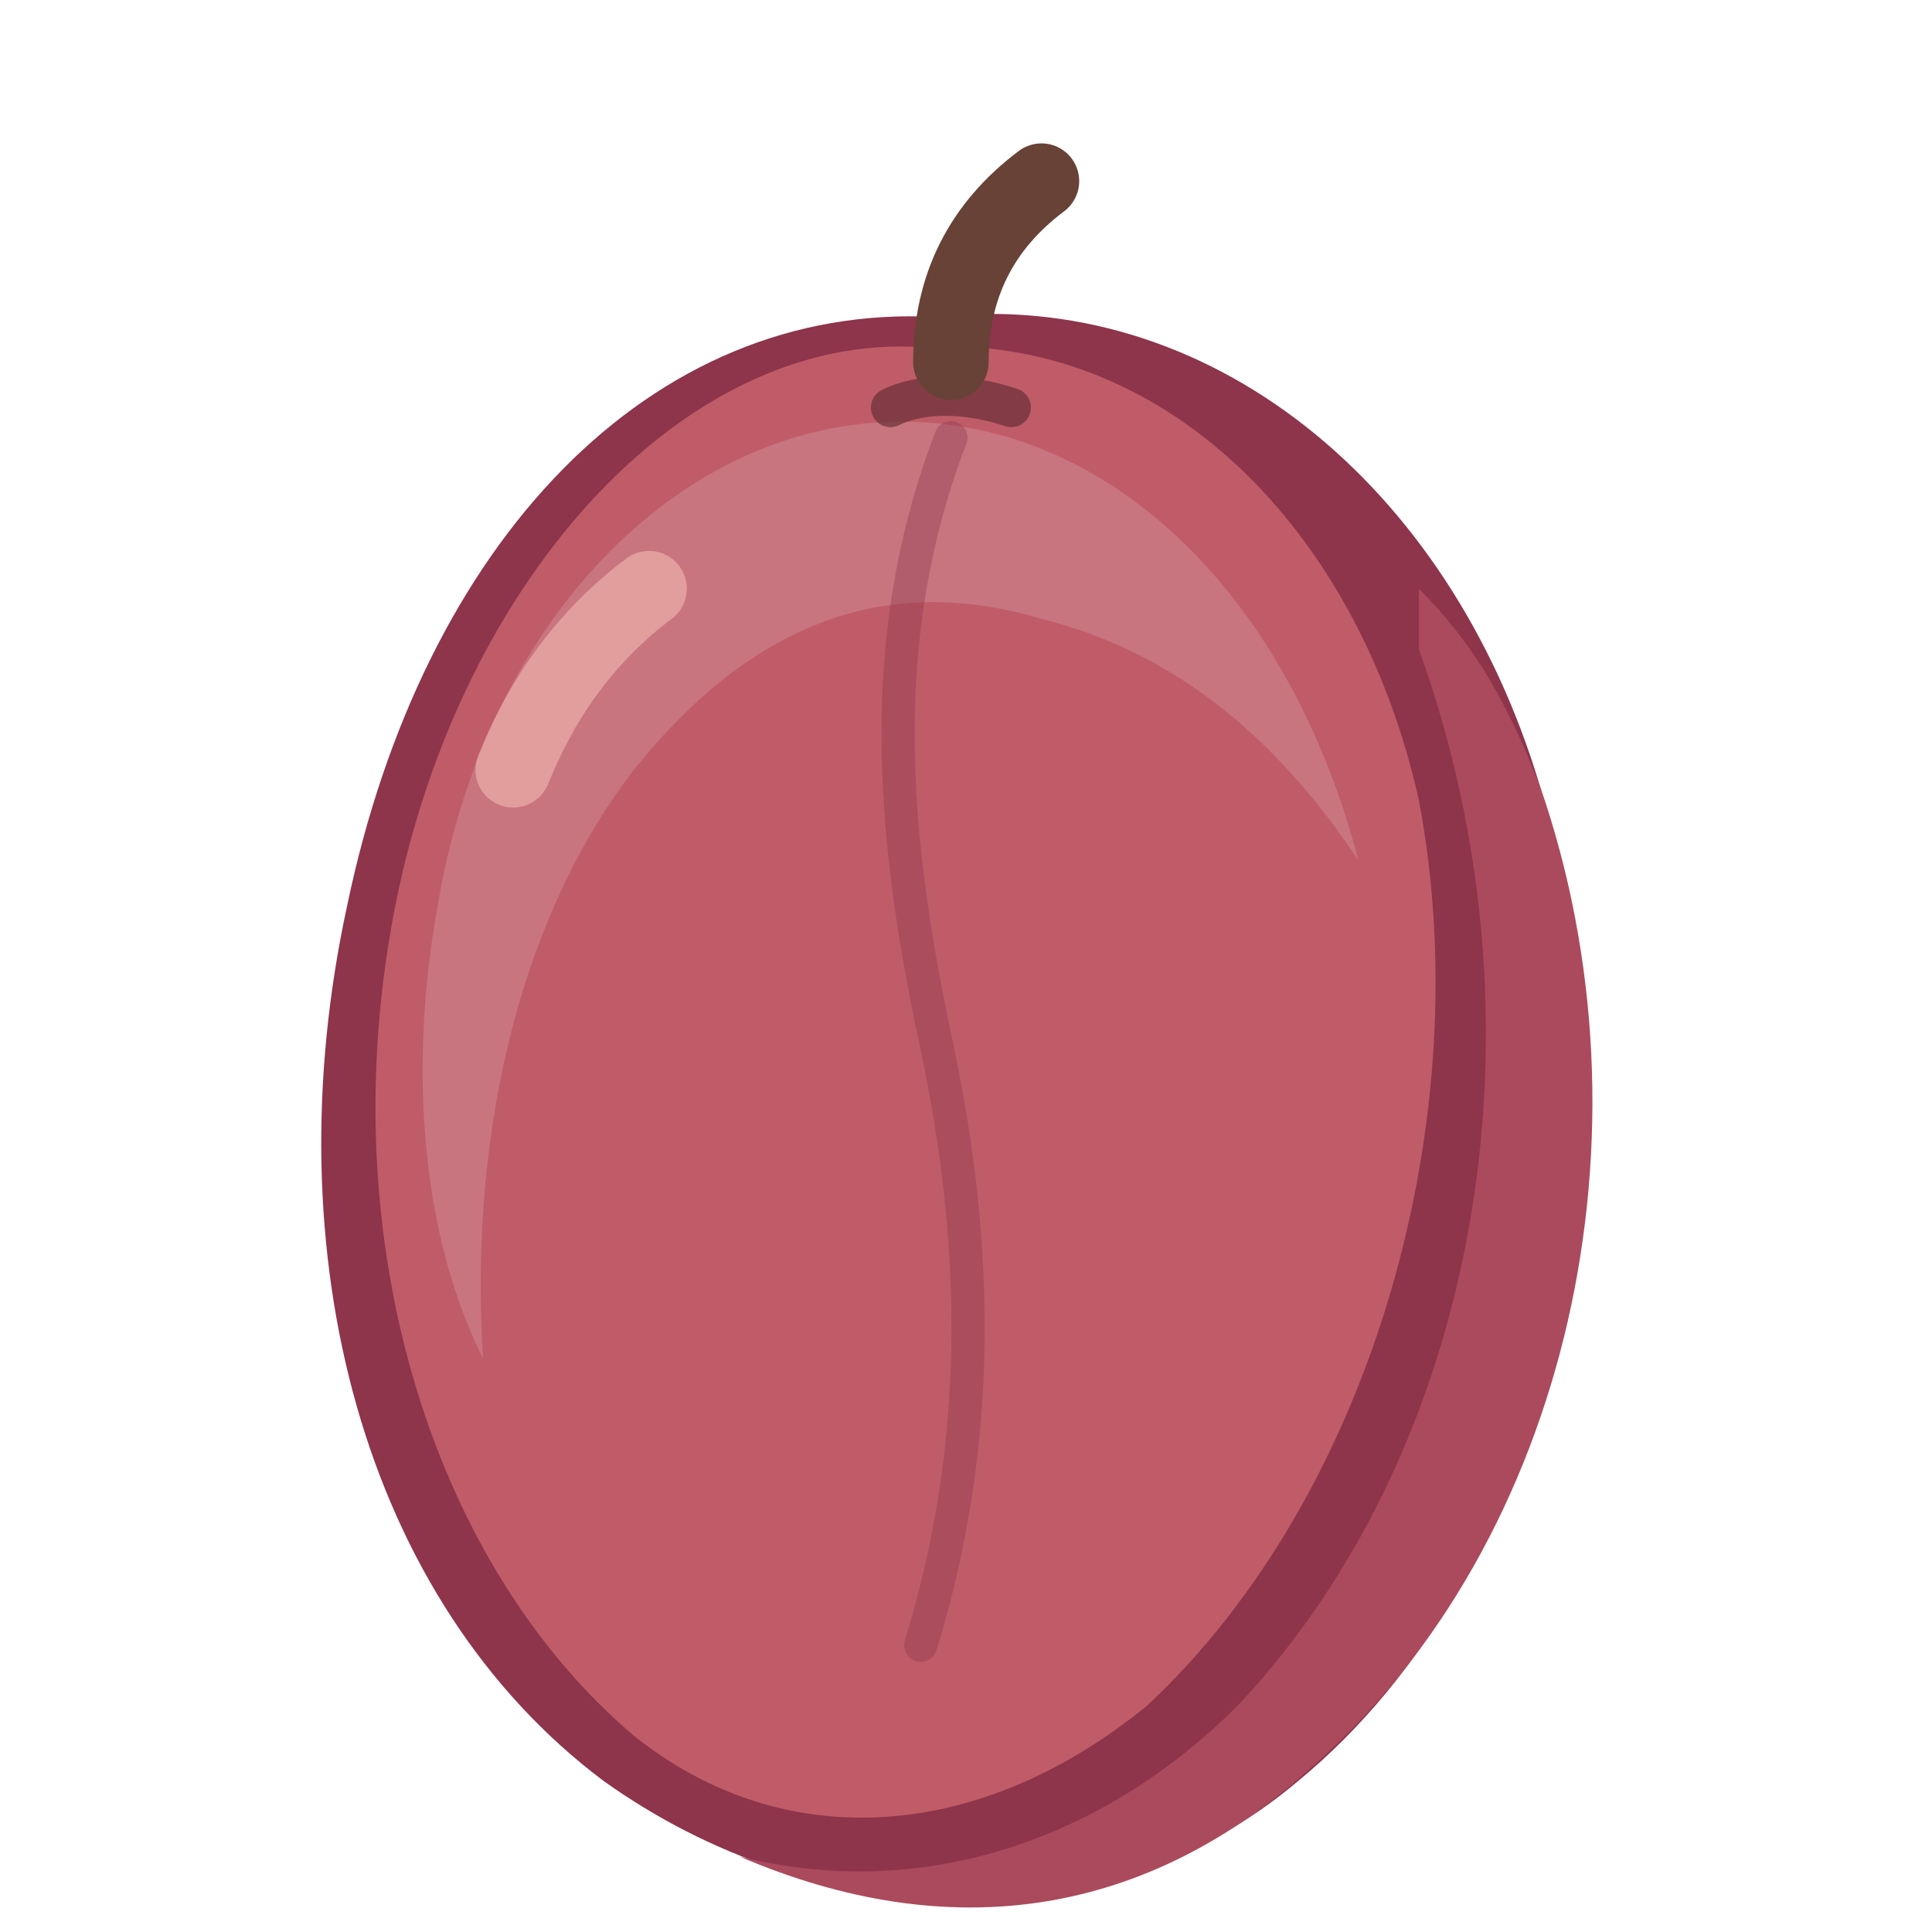
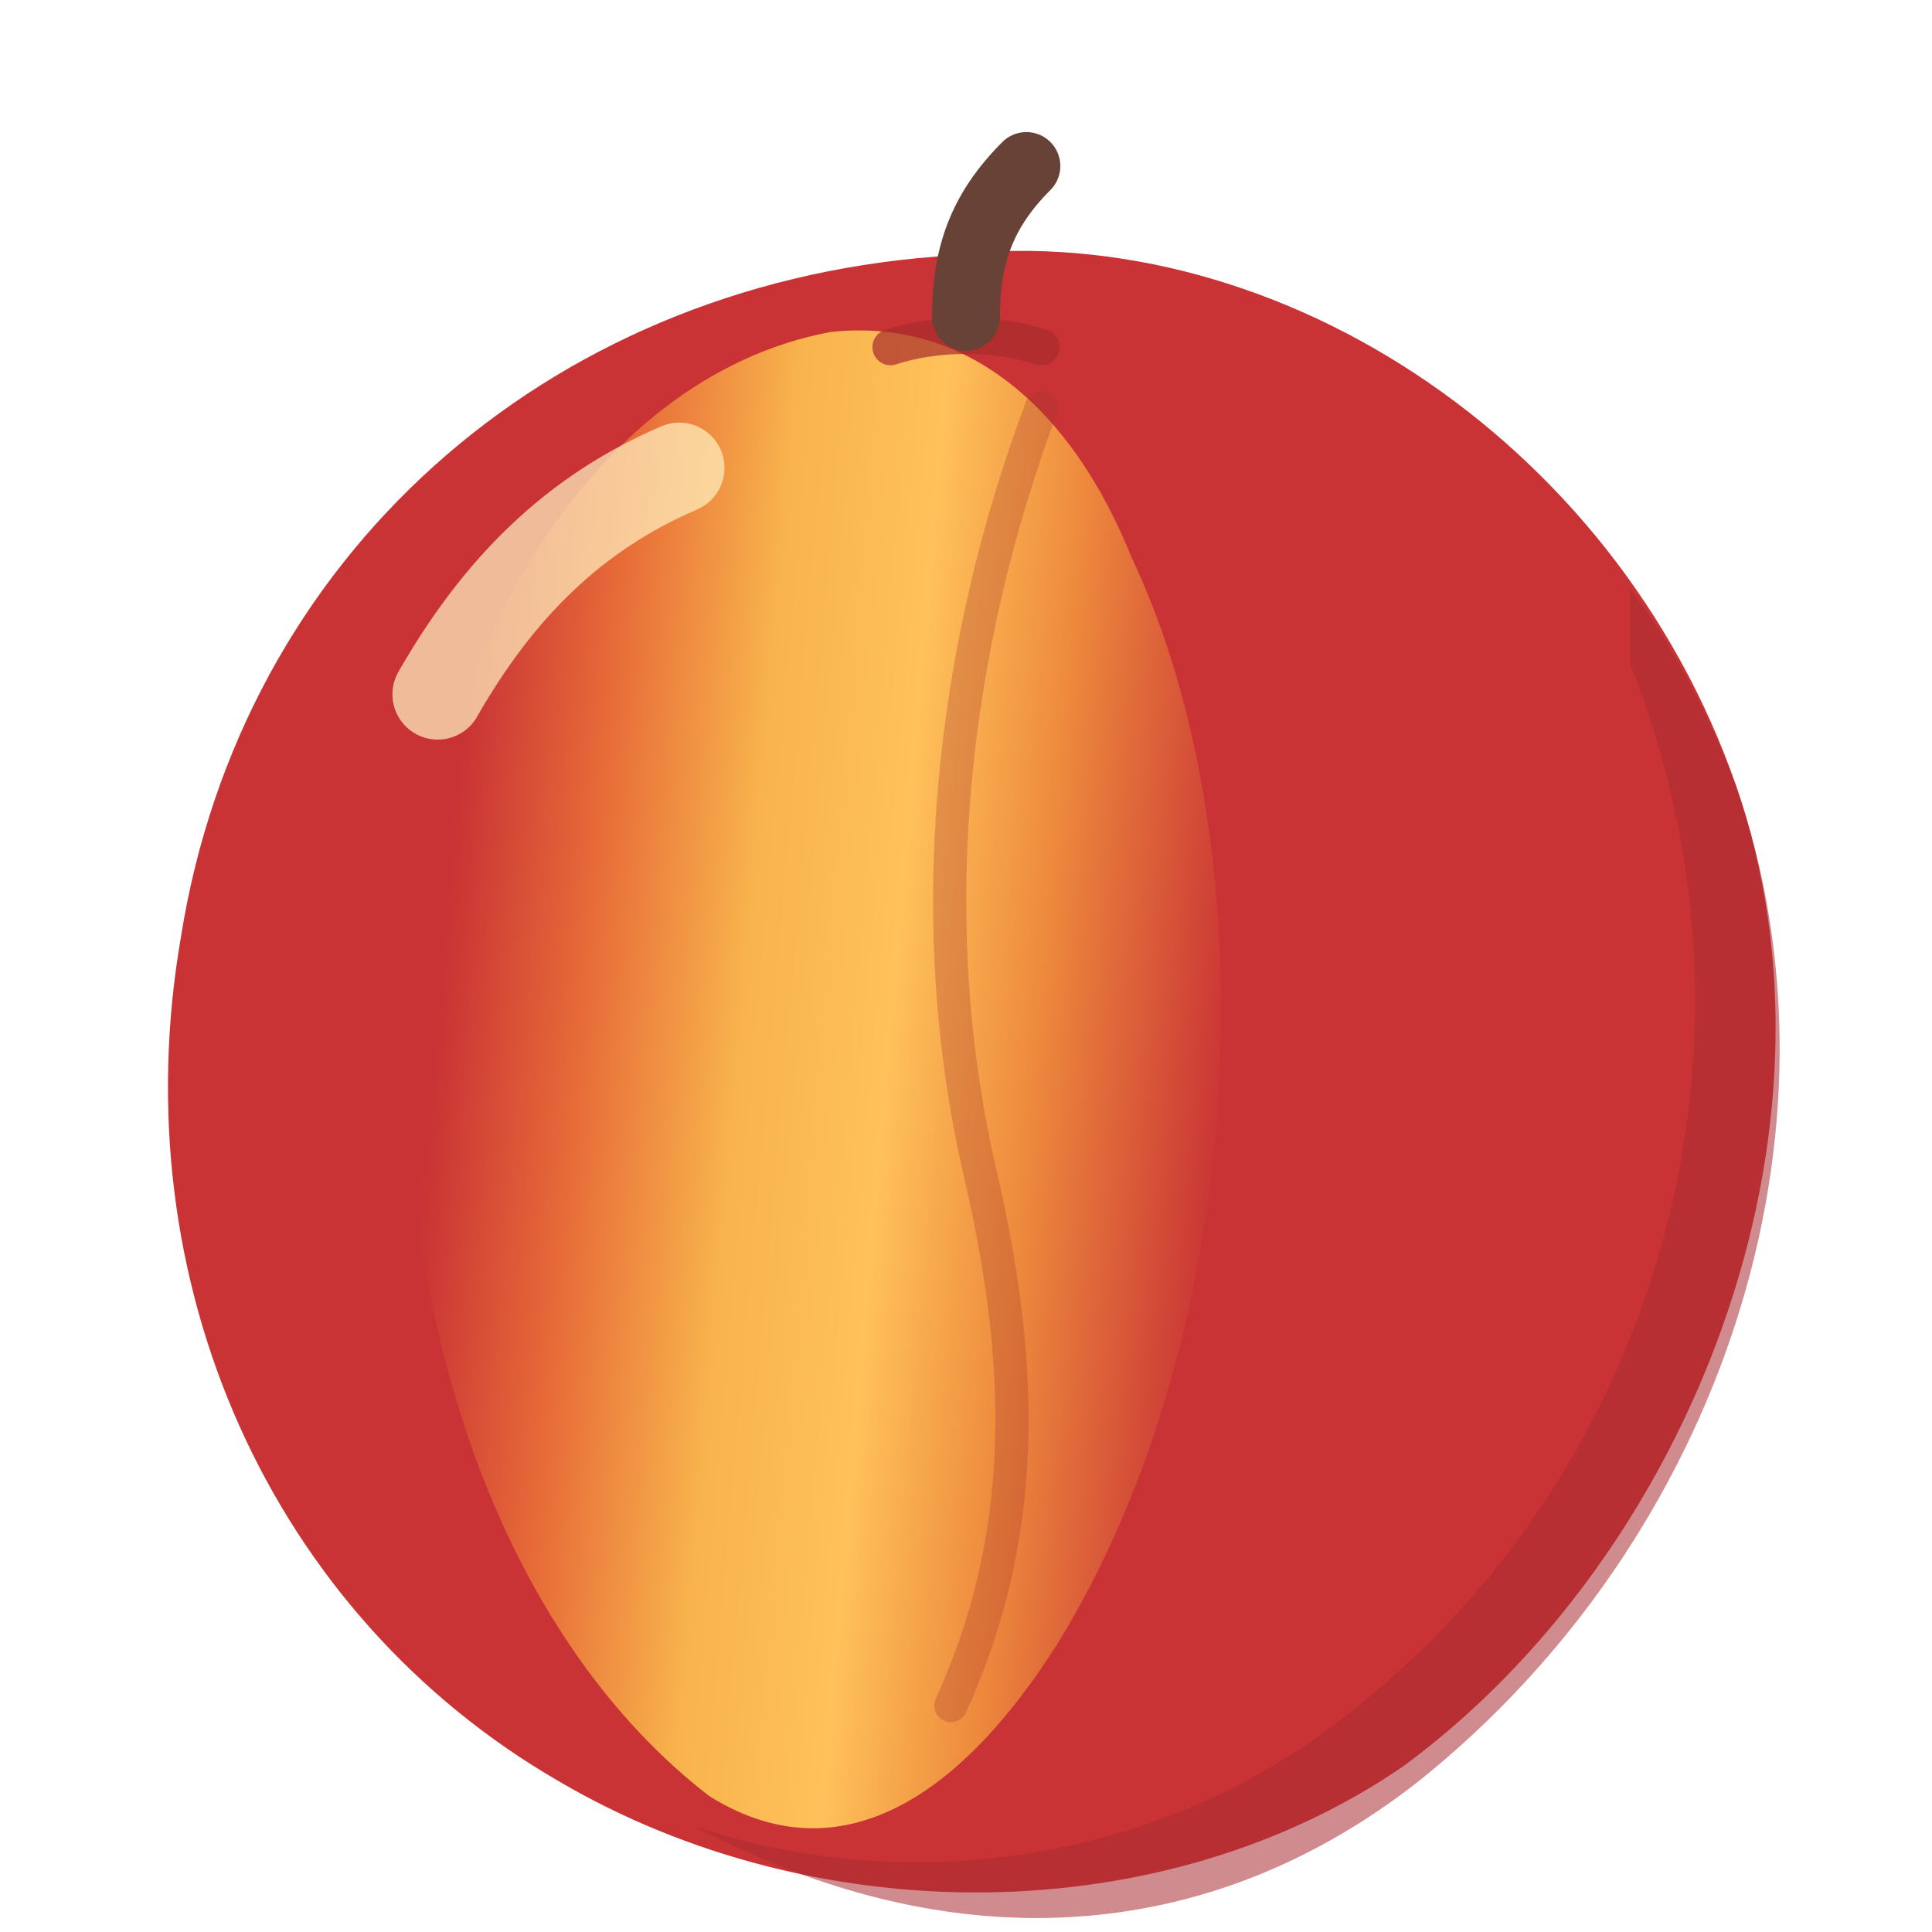
<svg xmlns="http://www.w3.org/2000/svg" viewBox="0 0 128 128">
-   <path fill="#8E344B" d="M62 21c18-2 34 11 40 31 7 24 1 52-16 66-13 11-32 10-46 0C24 106 18 83 23 60c5-24 20-40 39-39Z" />
-   <path fill="#C05C68" d="M61 23c-16-1-31 16-35 38-4 22 3 43 16 54 10 8 23 7 34-2 15-14 22-39 18-60-4-18-17-31-33-30Z" />
-   <path fill="#AB4A5D" d="M94 43c9 25 4 53-12 70-9 9-21 13-33 10 14 6 27 4 38-6 17-15 23-42 15-65-2-5-4-9-8-13v4Z" />
-   <path fill="#E5C4CA" opacity=".24" d="M58 28c-14 1-26 14-29 32-2 11-1 22 3 30-1-16 3-30 10-39 8-10 17-13 27-10 8 2 15 7 21 16-5-19-18-30-32-29Z" />
-   <path d="M63 29c-5 13-4 26-1 40 3 14 3 27-1 40" fill="none" stroke="#843047" stroke-width="2.2" stroke-linecap="round" opacity=".34" />
-   <path d="M59 27c2-1 5-1 8 0" fill="none" stroke="#692F36" stroke-width="2.6" stroke-linecap="round" opacity=".7" />
-   <path d="M63 24c0-5 2-9 6-12" fill="none" stroke="#684237" stroke-width="5" stroke-linecap="round" />
-   <path d="M34 51c2-5 5-9 9-12" fill="none" stroke="#F0B3AD" stroke-width="5" stroke-linecap="round" opacity=".65" />
+   <defs>
+     <linearGradient id="plum-face" x1=".05" y1=".4" x2="1" y2=".55">
+       <stop stop-color="#C93335" />
+       <stop offset=".18" stop-color="#E76B38" />
+       <stop offset=".38" stop-color="#F8B34C" />
+       <stop offset=".57" stop-color="#FFC15A" />
+       <stop offset=".75" stop-color="#EE8B3D" />
+       <stop offset="1" stop-color="#C93335" />
+     </linearGradient>
+   </defs>
+   <path fill="#C93335" d="M62 17c22-3 45 12 53 35 8 23-3 51-22 65-16 11-39 11-56 1C18 107 8 85 12 62c4-25 24-43 50-45Z" />
+   <path fill="url(#plum-face)" d="M55 22c-16 3-27 22-28 43-1 24 7 44 20 54 8 5 16 1 23-10 13-21 14-53 5-72-4-10-11-16-20-15Z" />
+   <path fill="#A92B32" opacity=".55" d="M108 44c10 25 2 53-18 69-12 10-29 13-44 8 17 9 34 8 48-3 20-16 29-43 21-66-2-5-4-9-7-13v5Z" />
+   <path d="M69 27c-6 16-8 34-4 51 3 13 3 24-2 35" fill="none" stroke="#A9372D" stroke-width="2.2" stroke-linecap="round" opacity=".3" />
+   <path d="M59 23c3-1 7-1 10 0" fill="none" stroke="#A82B2B" stroke-width="2.4" stroke-linecap="round" opacity=".7" />
+   <path d="M64 21c0-4 1-7 4-10" fill="none" stroke="#684237" stroke-width="4.5" stroke-linecap="round" />
+   <path d="M29 46c4-7 9-12 16-15" fill="none" stroke="#FFF0BE" stroke-width="6" stroke-linecap="round" opacity=".72" />
</svg>
